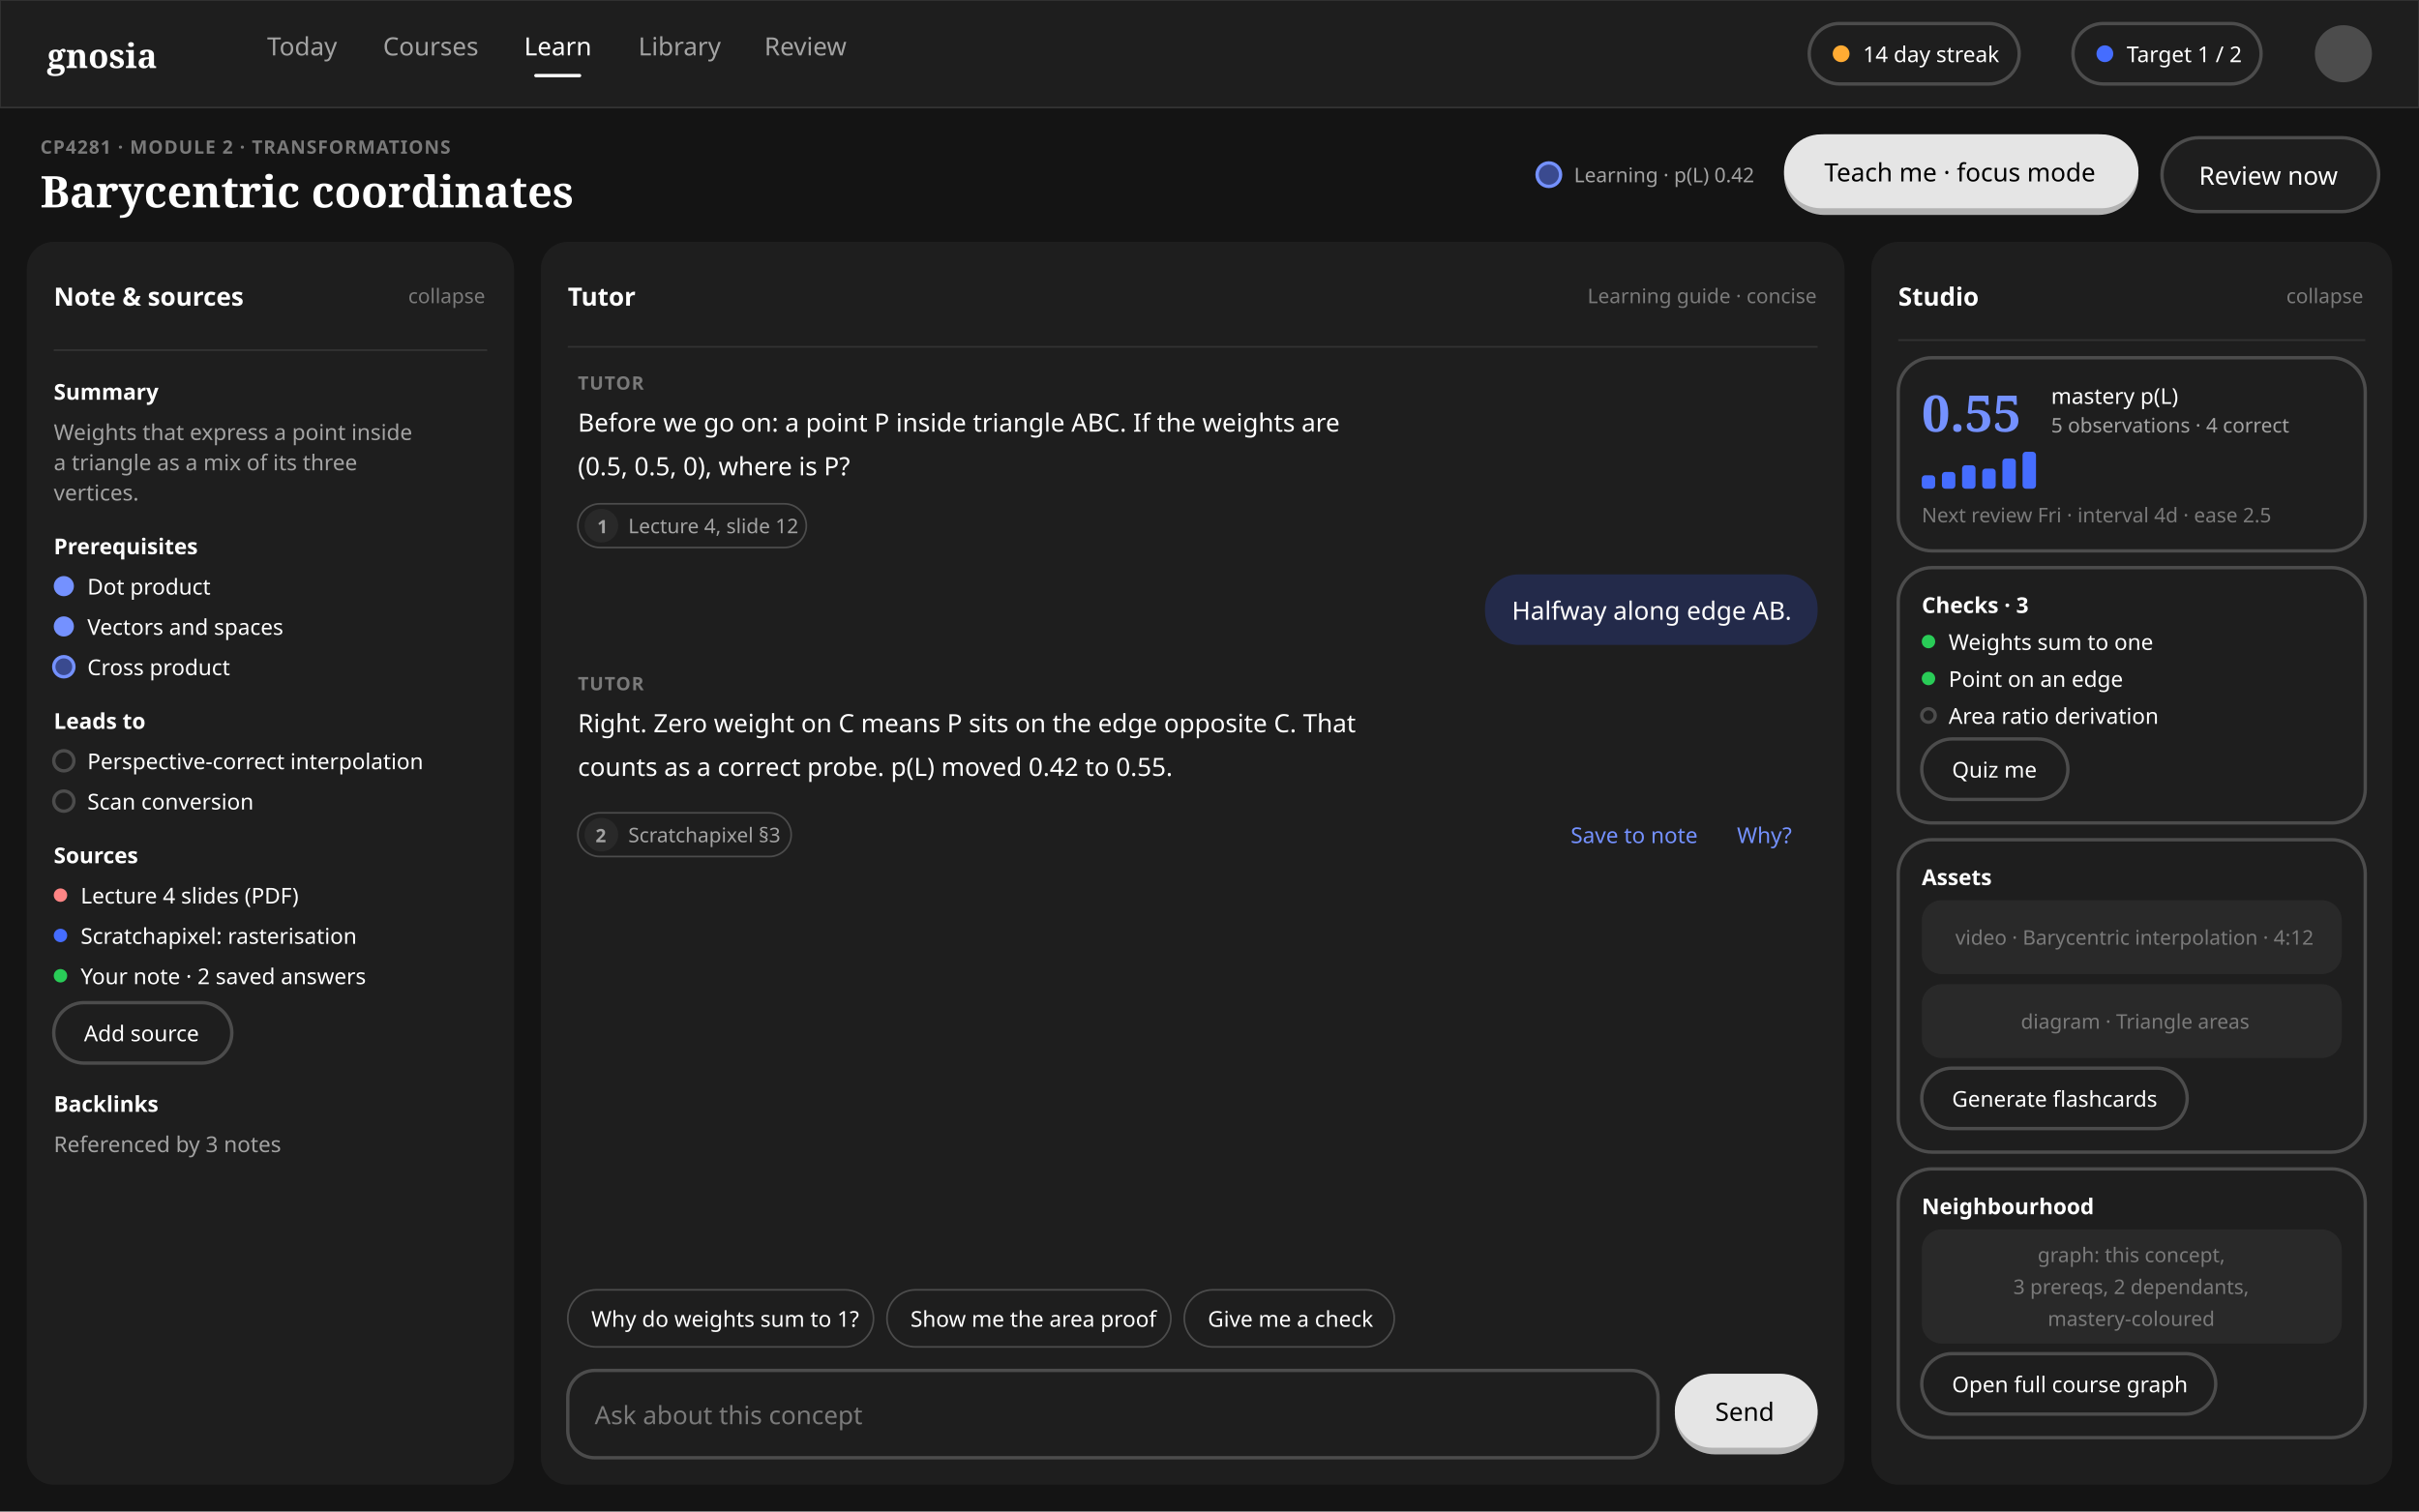
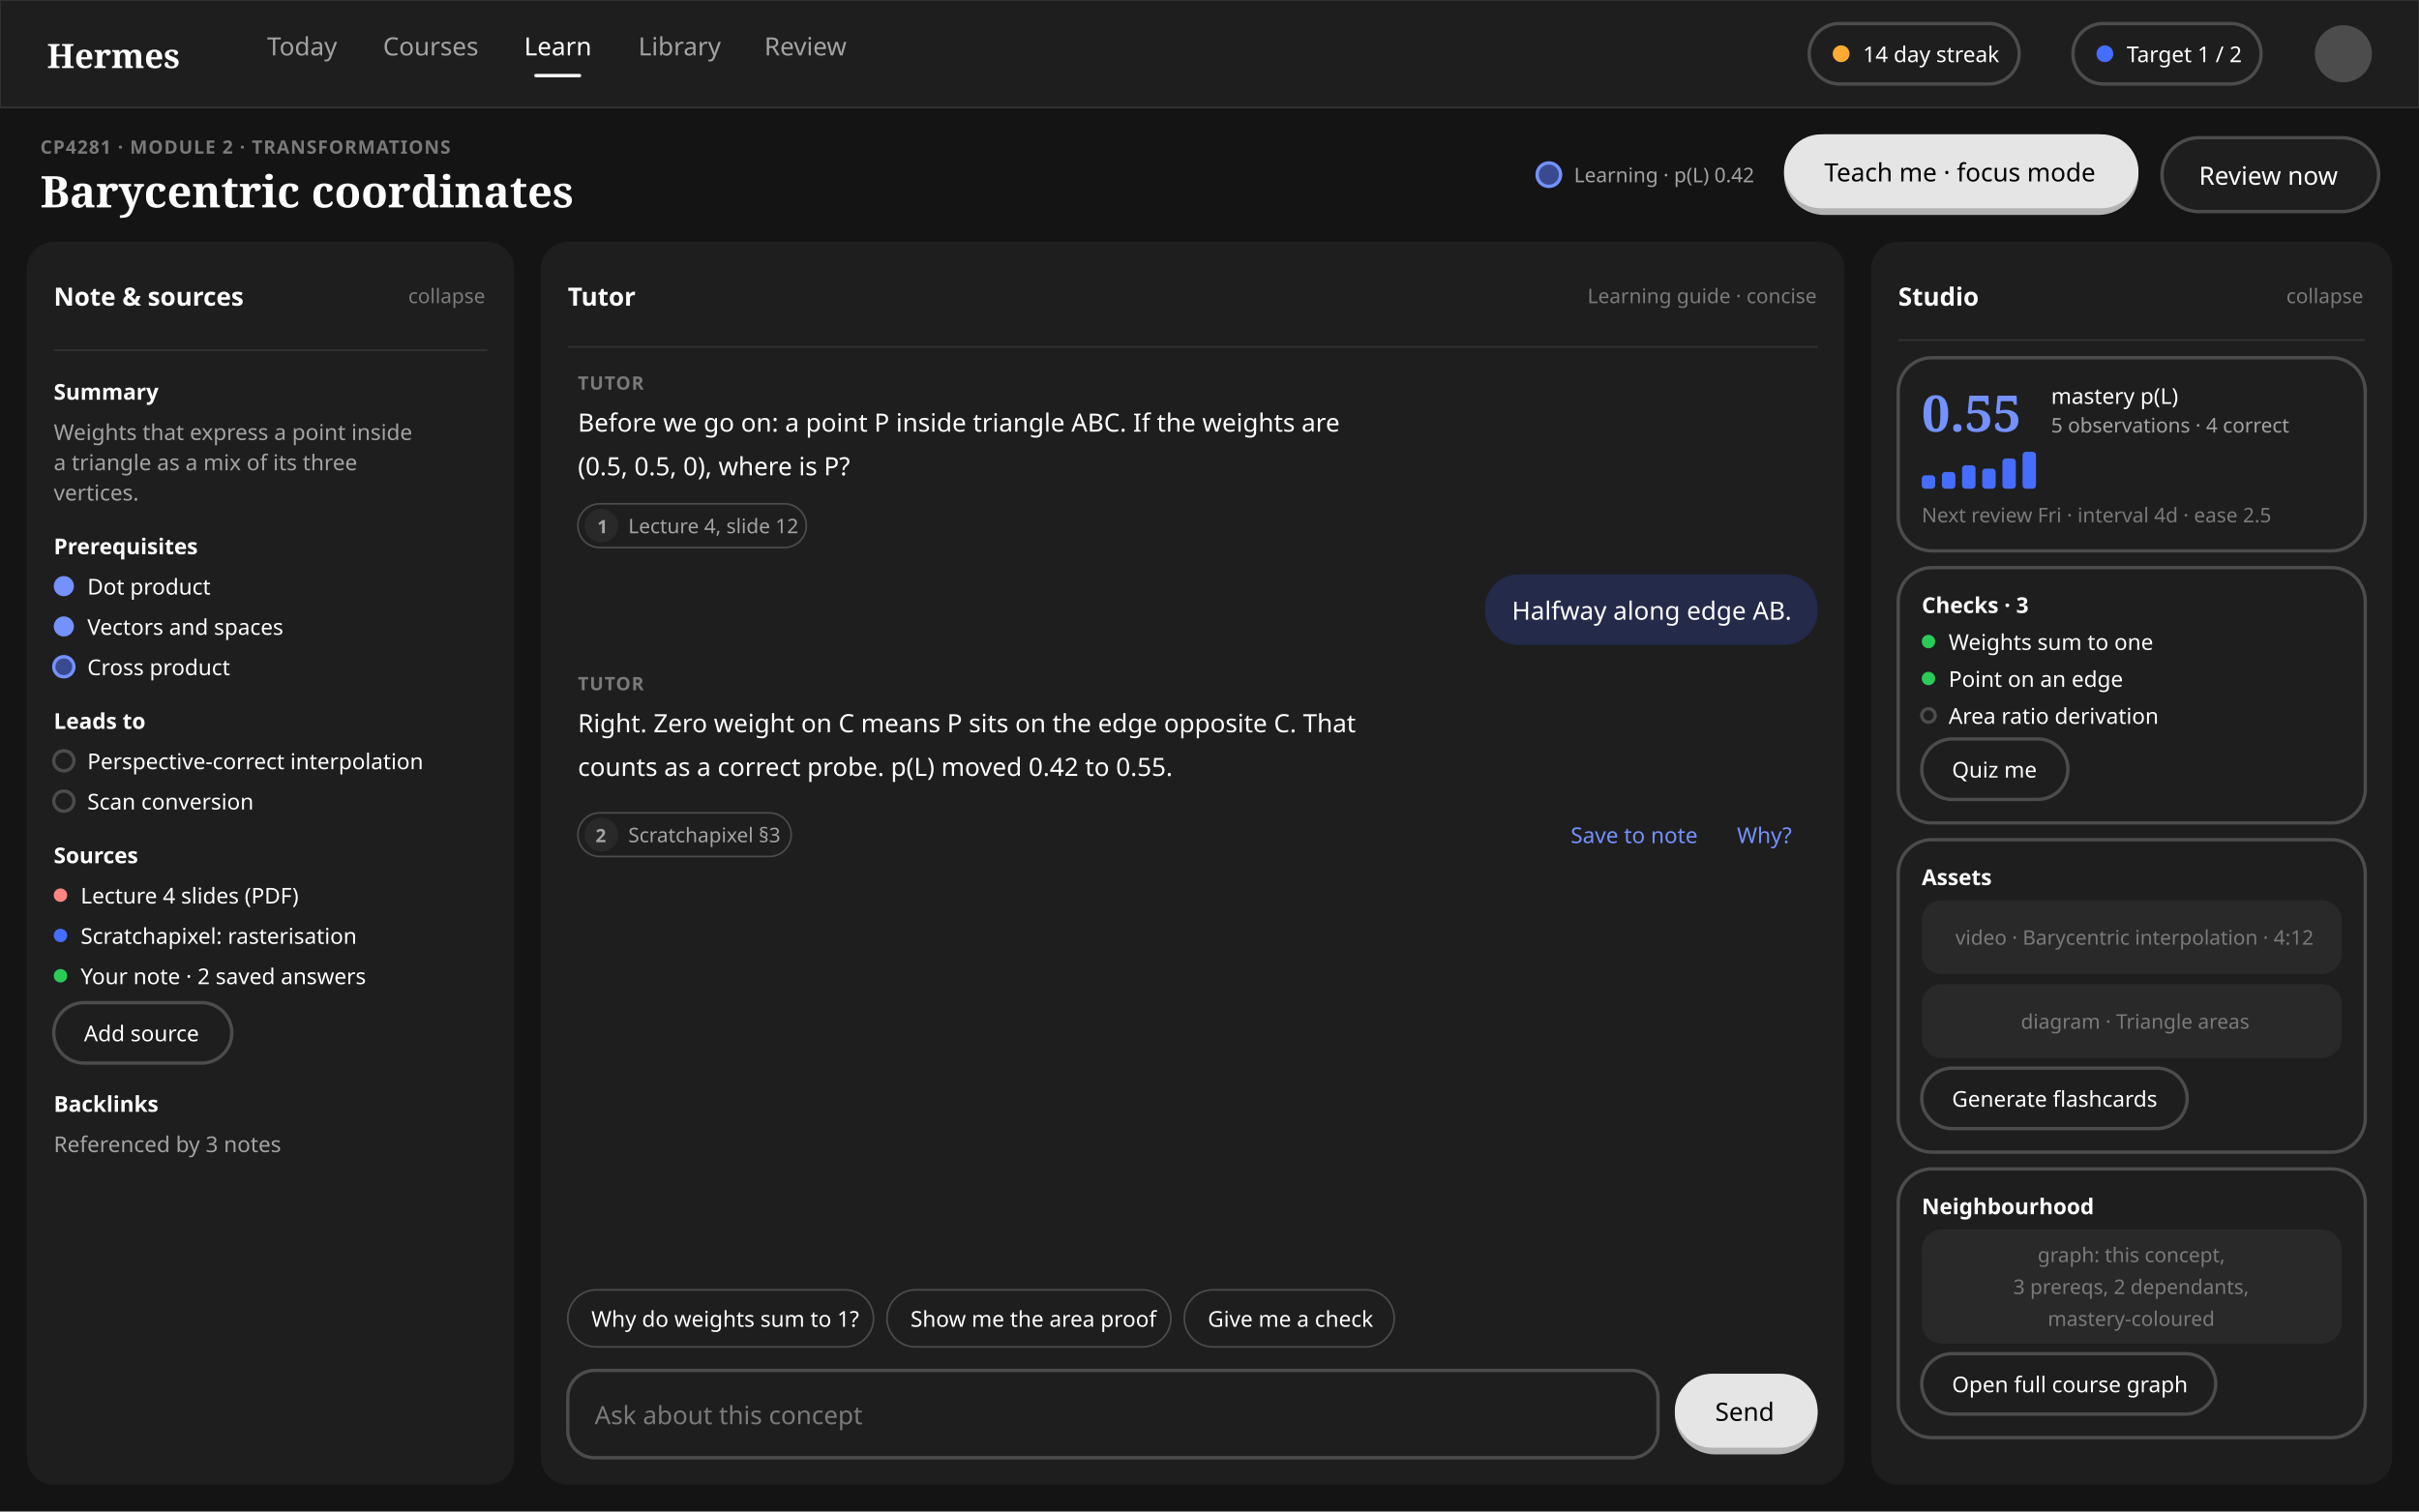
<svg xmlns="http://www.w3.org/2000/svg" width="1440" height="900" viewBox="0 0 1440 900">
  <defs>
    <clipPath id="clip0">
      <rect width="1440" height="900" />
    </clipPath>
  </defs>
  <g>
    <rect width="1440" height="900" fill="#141414" />
    <g clip-path="url(#clip0)">
      <g>
        <rect width="1440" height="64" fill="#1E1E1E" stroke="#333333" stroke-width="1" />
        <g transform="translate(28, 20.5)">
-           <text x="0" y="20" font-family="Georgia, serif" font-size="20" font-weight="700" fill="#FFFFFF">gnosia</text>
+           <text x="0" y="20" font-family="Georgia, serif" font-size="20" font-weight="700" fill="#FFFFFF">Hermes</text>
        </g>
        <g transform="translate(159, 18)">
          <g>
            <g>
              <text x="0" y="15" font-family="Figtree, Nunito, system-ui, sans-serif" font-size="15" font-weight="500" fill="#A3A3A3">Today</text>
            </g>
            <g transform="translate(6.5, 26)">
              <rect width="28" height="2" rx="1" ry="1" fill="#1E1E1E" />
            </g>
          </g>
          <g transform="translate(69, 0)">
            <g>
              <text x="0" y="15" font-family="Figtree, Nunito, system-ui, sans-serif" font-size="15" font-weight="500" fill="#A3A3A3">Courses</text>
            </g>
            <g transform="translate(14, 26)">
              <rect width="28" height="2" rx="1" ry="1" fill="#1E1E1E" />
            </g>
          </g>
          <g transform="translate(153, 0)">
            <g>
              <text x="0" y="15" font-family="Figtree, Nunito, system-ui, sans-serif" font-size="15" fill="#FFFFFF">Learn</text>
            </g>
            <g transform="translate(6, 26)">
              <rect width="28" height="2" rx="1" ry="1" fill="#FFFFFF" />
            </g>
          </g>
          <g transform="translate(221, 0)">
            <g>
              <text x="0" y="15" font-family="Figtree, Nunito, system-ui, sans-serif" font-size="15" font-weight="500" fill="#A3A3A3">Library</text>
            </g>
            <g transform="translate(9.5, 26)">
              <rect width="28" height="2" rx="1" ry="1" fill="#1E1E1E" />
            </g>
          </g>
          <g transform="translate(296, 0)">
            <g>
              <text x="0" y="15" font-family="Figtree, Nunito, system-ui, sans-serif" font-size="15" font-weight="500" fill="#A3A3A3">Review</text>
            </g>
            <g transform="translate(10.5, 26)">
              <rect width="28" height="2" rx="1" ry="1" fill="#1E1E1E" />
            </g>
          </g>
        </g>
        <g transform="translate(536, 32)" />
        <g transform="translate(1077, 14)">
          <rect width="125" height="36" rx="18" ry="18" fill="#1E1E1E" stroke="#4C4C4C" stroke-width="2" />
          <g transform="translate(14, 13)">
            <ellipse cx="5" cy="5" rx="5" ry="5" fill="#FFAB33" />
          </g>
          <g transform="translate(32, 10)">
            <text x="0" y="13" font-family="Figtree, Nunito, system-ui, sans-serif" font-size="13" fill="#FFFFFF">14 day streak</text>
          </g>
        </g>
        <g transform="translate(1234, 14)">
          <rect width="112" height="36" rx="18" ry="18" fill="#1E1E1E" stroke="#4C4C4C" stroke-width="2" />
          <g transform="translate(14, 13)">
            <ellipse cx="5" cy="5" rx="5" ry="5" fill="#456DFF" />
          </g>
          <g transform="translate(32, 10)">
            <text x="0" y="13" font-family="Figtree, Nunito, system-ui, sans-serif" font-size="13" fill="#FFFFFF">Target 1 / 2</text>
          </g>
        </g>
        <g transform="translate(1378, 15)">
          <ellipse cx="17" cy="17" rx="17" ry="17" fill="#4C4C4C" />
        </g>
      </g>
      <g transform="translate(0, 64)">
        <g>
          <g transform="translate(24, 16.5)">
            <g>
              <text x="0" y="11" font-family="Figtree, Nunito, system-ui, sans-serif" font-size="11" font-weight="700" fill="#7A7A7A" letter-spacing="0.6">CP4281 · MODULE 2 · TRANSFORMATIONS</text>
            </g>
            <g transform="translate(0, 17)">
              <text x="0" y="26" font-family="Georgia, serif" font-size="26" font-weight="700" fill="#FFFFFF">Barycentric coordinates</text>
            </g>
          </g>
          <g transform="translate(915, 32.5)">
            <g transform="translate(0, 0.5)">
              <ellipse cx="7" cy="7" rx="7" ry="7" fill="#3A4A8F" stroke="#7491FF" stroke-width="2" />
            </g>
            <g transform="translate(22, 0)">
              <text x="0" y="12" font-family="Figtree, Nunito, system-ui, sans-serif" font-size="12" fill="#A3A3A3">Learning · p(L) 0.42</text>
            </g>
          </g>
          <g transform="translate(1062, 16)">
            <rect width="211" height="48" rx="24" ry="24" fill="#B3B3B3" />
            <g>
              <rect width="211" height="44" rx="22" ry="22" fill="#E5E5E5" />
              <g transform="translate(24, 13)">
                <text x="0" y="15" font-family="Figtree, Nunito, system-ui, sans-serif" font-size="15" fill="#000000">Teach me · focus mode</text>
              </g>
            </g>
          </g>
          <g transform="translate(1287, 18)">
            <rect width="129" height="44" rx="22" ry="22" fill="#1E1E1E" stroke="#4C4C4C" stroke-width="2" />
            <g transform="translate(22, 13)">
              <text x="0" y="15" font-family="Figtree, Nunito, system-ui, sans-serif" font-size="15" fill="#FFFFFF">Review now</text>
            </g>
          </g>
        </g>
        <g transform="translate(0, 80)">
          <g transform="translate(16, 0)">
            <rect width="290" height="740" rx="16" ry="16" fill="#1E1E1E" />
            <g transform="translate(16, 16)">
              <g transform="translate(0, 7)">
                <g>
                  <text x="0" y="15" font-family="Figtree, Nunito, system-ui, sans-serif" font-size="15" font-weight="700" fill="#FFFFFF">Note &amp; sources</text>
                </g>
              </g>
              <g transform="translate(211, 8.5)">
                <text x="0" y="12" font-family="Figtree, Nunito, system-ui, sans-serif" font-size="12" fill="#7A7A7A">collapse</text>
              </g>
            </g>
            <g transform="translate(16, 64)">
              <rect width="258" height="1" fill="#333333" />
            </g>
            <g transform="translate(16, 81)">
              <g>
                <text x="0" y="13" font-family="Figtree, Nunito, system-ui, sans-serif" font-size="13" font-weight="700" fill="#FFFFFF">Summary</text>
              </g>
              <g transform="translate(0, 24)">
                <g>
                  <text x="0" y="13" font-family="Figtree, Nunito, system-ui, sans-serif" font-size="13" fill="#A3A3A3">Weights that express a point inside</text>
                </g>
                <g transform="translate(0, 18)">
                  <text x="0" y="13" font-family="Figtree, Nunito, system-ui, sans-serif" font-size="13" fill="#A3A3A3">a triangle as a mix of its three</text>
                </g>
                <g transform="translate(0, 36)">
                  <text x="0" y="13" font-family="Figtree, Nunito, system-ui, sans-serif" font-size="13" fill="#A3A3A3">vertices.</text>
                </g>
              </g>
            </g>
            <g transform="translate(16, 173)">
              <g>
                <text x="0" y="13" font-family="Figtree, Nunito, system-ui, sans-serif" font-size="13" font-weight="700" fill="#FFFFFF">Prerequisites</text>
              </g>
              <g transform="translate(0, 24)">
                <g transform="translate(0, 2)">
                  <ellipse cx="6" cy="6" rx="6" ry="6" fill="#7491FF" />
                </g>
                <g transform="translate(20, 0)">
                  <text x="0" y="13" font-family="Figtree, Nunito, system-ui, sans-serif" font-size="13" fill="#FFFFFF">Dot product</text>
                </g>
              </g>
              <g transform="translate(0, 48)">
                <g transform="translate(0, 2)">
                  <ellipse cx="6" cy="6" rx="6" ry="6" fill="#7491FF" />
                </g>
                <g transform="translate(20, 0)">
                  <text x="0" y="13" font-family="Figtree, Nunito, system-ui, sans-serif" font-size="13" fill="#FFFFFF">Vectors and spaces</text>
                </g>
              </g>
              <g transform="translate(0, 72)">
                <g transform="translate(0, 2)">
                  <ellipse cx="6" cy="6" rx="6" ry="6" fill="#3A4A8F" stroke="#7491FF" stroke-width="2" />
                </g>
                <g transform="translate(20, 0)">
                  <text x="0" y="13" font-family="Figtree, Nunito, system-ui, sans-serif" font-size="13" fill="#FFFFFF">Cross product</text>
                </g>
              </g>
            </g>
            <g transform="translate(16, 277)">
              <g>
                <text x="0" y="13" font-family="Figtree, Nunito, system-ui, sans-serif" font-size="13" font-weight="700" fill="#FFFFFF">Leads to</text>
              </g>
              <g transform="translate(0, 24)">
                <g transform="translate(0, 2)">
                  <ellipse cx="6" cy="6" rx="6" ry="6" fill="#1E1E1E" stroke="#4C4C4C" stroke-width="2" />
                </g>
                <g transform="translate(20, 0)">
                  <text x="0" y="13" font-family="Figtree, Nunito, system-ui, sans-serif" font-size="13" fill="#FFFFFF">Perspective-correct interpolation</text>
                </g>
              </g>
              <g transform="translate(0, 48)">
                <g transform="translate(0, 2)">
                  <ellipse cx="6" cy="6" rx="6" ry="6" fill="#1E1E1E" stroke="#4C4C4C" stroke-width="2" />
                </g>
                <g transform="translate(20, 0)">
                  <text x="0" y="13" font-family="Figtree, Nunito, system-ui, sans-serif" font-size="13" fill="#FFFFFF">Scan conversion</text>
                </g>
              </g>
            </g>
            <g transform="translate(16, 357)">
              <g>
                <text x="0" y="13" font-family="Figtree, Nunito, system-ui, sans-serif" font-size="13" font-weight="700" fill="#FFFFFF">Sources</text>
              </g>
              <g transform="translate(0, 24)">
                <g transform="translate(0, 4)">
                  <ellipse cx="4" cy="4" rx="4" ry="4" fill="#FF8585" />
                </g>
                <g transform="translate(16, 0)">
                  <text x="0" y="13" font-family="Figtree, Nunito, system-ui, sans-serif" font-size="13" fill="#FFFFFF">Lecture 4 slides (PDF)</text>
                </g>
              </g>
              <g transform="translate(0, 48)">
                <g transform="translate(0, 4)">
                  <ellipse cx="4" cy="4" rx="4" ry="4" fill="#456DFF" />
                </g>
                <g transform="translate(16, 0)">
                  <text x="0" y="13" font-family="Figtree, Nunito, system-ui, sans-serif" font-size="13" fill="#FFFFFF">Scratchapixel: rasterisation</text>
                </g>
              </g>
              <g transform="translate(0, 72)">
                <g transform="translate(0, 4)">
                  <ellipse cx="4" cy="4" rx="4" ry="4" fill="#29CC57" />
                </g>
                <g transform="translate(16, 0)">
                  <text x="0" y="13" font-family="Figtree, Nunito, system-ui, sans-serif" font-size="13" fill="#FFFFFF">Your note · 2 saved answers</text>
                </g>
              </g>
              <g transform="translate(0, 96)">
                <rect width="106" height="36" rx="18" ry="18" fill="#1E1E1E" stroke="#4C4C4C" stroke-width="2" />
                <g transform="translate(18, 10)">
                  <text x="0" y="13" font-family="Figtree, Nunito, system-ui, sans-serif" font-size="13" fill="#FFFFFF">Add source</text>
                </g>
              </g>
            </g>
            <g transform="translate(16, 505)">
              <g>
                <text x="0" y="13" font-family="Figtree, Nunito, system-ui, sans-serif" font-size="13" font-weight="700" fill="#FFFFFF">Backlinks</text>
              </g>
              <g transform="translate(0, 24)">
                <text x="0" y="13" font-family="Figtree, Nunito, system-ui, sans-serif" font-size="13" fill="#A3A3A3">Referenced by 3 notes</text>
              </g>
            </g>
          </g>
          <g transform="translate(322, 0)">
            <rect width="776" height="740" rx="16" ry="16" fill="#1E1E1E" />
            <g transform="translate(16, 16)">
              <g transform="translate(0, 7)">
                <g>
                  <text x="0" y="15" font-family="Figtree, Nunito, system-ui, sans-serif" font-size="15" font-weight="700" fill="#FFFFFF">Tutor</text>
                </g>
              </g>
              <g transform="translate(607, 8.5)">
                <text x="0" y="12" font-family="Figtree, Nunito, system-ui, sans-serif" font-size="12" fill="#7A7A7A">Learning guide · concise</text>
              </g>
            </g>
            <g transform="translate(16, 62)">
              <rect width="744" height="1" fill="#333333" />
            </g>
            <g transform="translate(16, 77)">
              <g>
                <g transform="translate(6, 0)">
                  <text x="0" y="11" font-family="Figtree, Nunito, system-ui, sans-serif" font-size="11" font-weight="700" fill="#7A7A7A" letter-spacing="0.6">TUTOR</text>
                </g>
                <g transform="translate(6, 21)">
                  <g>
                    <text x="0" y="15" font-family="Figtree, Nunito, system-ui, sans-serif" font-size="15" fill="#FFFFFF">Before we go on: a point P inside triangle ABC. If the weights are</text>
                  </g>
                  <g transform="translate(0, 26)">
                    <text x="0" y="15" font-family="Figtree, Nunito, system-ui, sans-serif" font-size="15" fill="#FFFFFF">(0.5, 0.5, 0), where is P?</text>
                  </g>
                </g>
                <g transform="translate(6, 79)">
                  <g>
                    <rect width="136" height="26" rx="13" ry="13" fill="#1E1E1E" stroke="#4C4C4C" stroke-width="1" />
                    <g transform="translate(4, 3)">
                      <rect width="20" height="20" rx="10" ry="10" fill="#292929" />
                      <g transform="translate(7.5, 3.5)">
                        <text x="0" y="11" font-family="Figtree, Nunito, system-ui, sans-serif" font-size="11" font-weight="700" fill="#A3A3A3">1</text>
                      </g>
                    </g>
                    <g transform="translate(30, 5.5)">
                      <text x="0" y="12" font-family="Figtree, Nunito, system-ui, sans-serif" font-size="12" fill="#A3A3A3">Lecture 4, slide 12</text>
                    </g>
                  </g>
                  <g transform="translate(144, 13)" />
                </g>
              </g>
              <g transform="translate(0, 121)">
                <g transform="translate(0, 21)" />
                <g transform="translate(546, 0)">
                  <rect width="198" height="42" rx="20" ry="20" fill="#232A4A" />
                  <g transform="translate(16, 12)">
                    <text x="0" y="15" font-family="Figtree, Nunito, system-ui, sans-serif" font-size="15" fill="#FFFFFF">Halfway along edge AB.</text>
                  </g>
                </g>
              </g>
              <g transform="translate(0, 179)">
                <g transform="translate(6, 0)">
                  <text x="0" y="11" font-family="Figtree, Nunito, system-ui, sans-serif" font-size="11" font-weight="700" fill="#7A7A7A" letter-spacing="0.6">TUTOR</text>
                </g>
                <g transform="translate(6, 21)">
                  <g>
                    <text x="0" y="15" font-family="Figtree, Nunito, system-ui, sans-serif" font-size="15" fill="#FFFFFF">Right. Zero weight on C means P sits on the edge opposite C. That</text>
                  </g>
                  <g transform="translate(0, 26)">
                    <text x="0" y="15" font-family="Figtree, Nunito, system-ui, sans-serif" font-size="15" fill="#FFFFFF">counts as a correct probe. p(L) moved 0.42 to 0.55.</text>
                  </g>
                </g>
                <g transform="translate(6, 79)">
                  <g transform="translate(0, 5)">
                    <rect width="127" height="26" rx="13" ry="13" fill="#1E1E1E" stroke="#4C4C4C" stroke-width="1" />
                    <g transform="translate(4, 3)">
                      <rect width="20" height="20" rx="10" ry="10" fill="#292929" />
                      <g transform="translate(6.5, 3.5)">
                        <text x="0" y="11" font-family="Figtree, Nunito, system-ui, sans-serif" font-size="11" font-weight="700" fill="#A3A3A3">2</text>
                      </g>
                    </g>
                    <g transform="translate(30, 5.5)">
                      <text x="0" y="12" font-family="Figtree, Nunito, system-ui, sans-serif" font-size="12" fill="#A3A3A3">Scratchapixel §3</text>
                    </g>
                  </g>
                  <g transform="translate(135, 18)" />
                  <g transform="translate(583, 0)">
                    <g transform="translate(8, 10)">
                      <text x="0" y="13" font-family="Figtree, Nunito, system-ui, sans-serif" font-size="13" fill="#7491FF">Save to note</text>
                    </g>
                  </g>
                  <g transform="translate(682, 0)">
                    <g transform="translate(8, 10)">
                      <text x="0" y="13" font-family="Figtree, Nunito, system-ui, sans-serif" font-size="13" fill="#7491FF">Why?</text>
                    </g>
                  </g>
                </g>
              </g>
            </g>
            <g transform="translate(16, 624)">
              <g>
                <rect width="182" height="34" rx="17" ry="17" fill="#1E1E1E" stroke="#4C4C4C" stroke-width="1" />
                <g transform="translate(14, 9)">
                  <text x="0" y="13" font-family="Figtree, Nunito, system-ui, sans-serif" font-size="13" font-weight="500" fill="#FFFFFF">Why do weights sum to 1?</text>
                </g>
              </g>
              <g transform="translate(190, 0)">
                <rect width="169" height="34" rx="17" ry="17" fill="#1E1E1E" stroke="#4C4C4C" stroke-width="1" />
                <g transform="translate(14, 9)">
                  <text x="0" y="13" font-family="Figtree, Nunito, system-ui, sans-serif" font-size="13" font-weight="500" fill="#FFFFFF">Show me the area proof</text>
                </g>
              </g>
              <g transform="translate(367, 0)">
                <rect width="125" height="34" rx="17" ry="17" fill="#1E1E1E" stroke="#4C4C4C" stroke-width="1" />
                <g transform="translate(14, 9)">
                  <text x="0" y="13" font-family="Figtree, Nunito, system-ui, sans-serif" font-size="13" font-weight="500" fill="#FFFFFF">Give me a check</text>
                </g>
              </g>
            </g>
            <g transform="translate(16, 672)">
              <g>
                <rect width="649" height="52" rx="16" ry="16" fill="#1E1E1E" stroke="#4C4C4C" stroke-width="2" />
                <g transform="translate(16, 17)">
                  <text x="0" y="15" font-family="Figtree, Nunito, system-ui, sans-serif" font-size="15" fill="#7A7A7A">Ask about this concept</text>
                </g>
              </g>
              <g transform="translate(659, 2)">
                <rect width="85" height="48" rx="24" ry="24" fill="#B3B3B3" />
                <g>
                  <rect width="85" height="44" rx="22" ry="22" fill="#E5E5E5" />
                  <g transform="translate(24, 13)">
                    <text x="0" y="15" font-family="Figtree, Nunito, system-ui, sans-serif" font-size="15" fill="#000000">Send</text>
                  </g>
                </g>
              </g>
            </g>
          </g>
          <g transform="translate(1114, 0)">
            <rect width="310" height="740" rx="16" ry="16" fill="#1E1E1E" />
            <g transform="translate(16, 16)">
              <g transform="translate(0, 7)">
                <g>
                  <text x="0" y="15" font-family="Figtree, Nunito, system-ui, sans-serif" font-size="15" font-weight="700" fill="#FFFFFF">Studio</text>
                </g>
              </g>
              <g transform="translate(231, 8.5)">
                <text x="0" y="12" font-family="Figtree, Nunito, system-ui, sans-serif" font-size="12" fill="#7A7A7A">collapse</text>
              </g>
            </g>
            <g transform="translate(16, 58)">
              <rect width="278" height="1" fill="#333333" />
            </g>
            <g transform="translate(16, 69)">
              <rect width="278" height="115" rx="20" ry="20" fill="#1E1E1E" stroke="#4C4C4C" stroke-width="2" />
              <g transform="translate(14, 14)">
                <g>
                  <text x="0" y="30" font-family="Georgia, serif" font-size="30" font-weight="700" fill="#7491FF">0.55</text>
                </g>
                <g transform="translate(77, 0.5)">
                  <g>
                    <text x="0" y="13" font-family="Figtree, Nunito, system-ui, sans-serif" font-size="13" font-weight="500" fill="#FFFFFF">mastery p(L)</text>
                  </g>
                  <g transform="translate(0, 18)">
                    <text x="0" y="12" font-family="Figtree, Nunito, system-ui, sans-serif" font-size="12" fill="#A3A3A3">5 observations · 4 correct</text>
                  </g>
                </g>
              </g>
              <g transform="translate(14, 56)">
                <g transform="translate(0, 14)">
                  <rect width="8" height="8" rx="2" ry="2" fill="#456DFF" />
                </g>
                <g transform="translate(12, 12)">
                  <rect width="8" height="10" rx="2" ry="2" fill="#456DFF" />
                </g>
                <g transform="translate(24, 8)">
                  <rect width="8" height="14" rx="2" ry="2" fill="#456DFF" />
                </g>
                <g transform="translate(36, 10)">
                  <rect width="8" height="12" rx="2" ry="2" fill="#456DFF" />
                </g>
                <g transform="translate(48, 4)">
                  <rect width="8" height="18" rx="2" ry="2" fill="#456DFF" />
                </g>
                <g transform="translate(60, 0)">
                  <rect width="8" height="22" rx="2" ry="2" fill="#456DFF" />
                </g>
              </g>
              <g transform="translate(14, 86)">
                <text x="0" y="12" font-family="Figtree, Nunito, system-ui, sans-serif" font-size="12" fill="#7A7A7A">Next review Fri · interval 4d · ease 2.5</text>
              </g>
            </g>
            <g transform="translate(16, 194)">
              <rect width="278" height="152" rx="20" ry="20" fill="#1E1E1E" stroke="#4C4C4C" stroke-width="2" />
              <g transform="translate(14, 14)">
                <text x="0" y="13" font-family="Figtree, Nunito, system-ui, sans-serif" font-size="13" font-weight="700" fill="#FFFFFF">Checks · 3</text>
              </g>
              <g transform="translate(14, 36)">
                <g transform="translate(0, 4)">
                  <ellipse cx="4" cy="4" rx="4" ry="4" fill="#29CC57" />
                </g>
                <g transform="translate(16, 0)">
                  <text x="0" y="13" font-family="Figtree, Nunito, system-ui, sans-serif" font-size="13" fill="#FFFFFF">Weights sum to one</text>
                </g>
              </g>
              <g transform="translate(14, 58)">
                <g transform="translate(0, 4)">
                  <ellipse cx="4" cy="4" rx="4" ry="4" fill="#29CC57" />
                </g>
                <g transform="translate(16, 0)">
                  <text x="0" y="13" font-family="Figtree, Nunito, system-ui, sans-serif" font-size="13" fill="#FFFFFF">Point on an edge</text>
                </g>
              </g>
              <g transform="translate(14, 80)">
                <g transform="translate(0, 4)">
                  <ellipse cx="4" cy="4" rx="4" ry="4" fill="#1E1E1E" stroke="#4C4C4C" stroke-width="2" />
                </g>
                <g transform="translate(16, 0)">
                  <text x="0" y="13" font-family="Figtree, Nunito, system-ui, sans-serif" font-size="13" fill="#FFFFFF">Area ratio derivation</text>
                </g>
              </g>
              <g transform="translate(14, 102)">
                <rect width="87" height="36" rx="18" ry="18" fill="#1E1E1E" stroke="#4C4C4C" stroke-width="2" />
                <g transform="translate(18, 10)">
                  <text x="0" y="13" font-family="Figtree, Nunito, system-ui, sans-serif" font-size="13" fill="#FFFFFF">Quiz me</text>
                </g>
              </g>
            </g>
            <g transform="translate(16, 356)">
              <rect width="278" height="186" rx="20" ry="20" fill="#1E1E1E" stroke="#4C4C4C" stroke-width="2" />
              <g transform="translate(14, 14)">
                <text x="0" y="13" font-family="Figtree, Nunito, system-ui, sans-serif" font-size="13" font-weight="700" fill="#FFFFFF">Assets</text>
              </g>
              <g transform="translate(14, 36)">
                <rect width="250" height="44" rx="12" ry="12" fill="#292929" />
                <g transform="translate(20, 14.5)">
                  <text x="0" y="12" font-family="Figtree, Nunito, system-ui, sans-serif" font-size="12" fill="#7A7A7A">video · Barycentric interpolation · 4:12</text>
                </g>
              </g>
              <g transform="translate(14, 86)">
                <rect width="250" height="44" rx="12" ry="12" fill="#292929" />
                <g transform="translate(59, 14.5)">
                  <text x="0" y="12" font-family="Figtree, Nunito, system-ui, sans-serif" font-size="12" fill="#7A7A7A">diagram · Triangle areas</text>
                </g>
              </g>
              <g transform="translate(14, 136)">
                <rect width="158" height="36" rx="18" ry="18" fill="#1E1E1E" stroke="#4C4C4C" stroke-width="2" />
                <g transform="translate(18, 10)">
                  <text x="0" y="13" font-family="Figtree, Nunito, system-ui, sans-serif" font-size="13" fill="#FFFFFF">Generate flashcards</text>
                </g>
              </g>
            </g>
            <g transform="translate(16, 552)">
              <rect width="278" height="160" rx="20" ry="20" fill="#1E1E1E" stroke="#4C4C4C" stroke-width="2" />
              <g transform="translate(14, 14)">
                <text x="0" y="13" font-family="Figtree, Nunito, system-ui, sans-serif" font-size="13" font-weight="700" fill="#FFFFFF">Neighbourhood</text>
              </g>
              <g transform="translate(14, 36)">
                <rect width="250" height="68" rx="12" ry="12" fill="#292929" />
                <g transform="translate(69, 7.5)">
                  <text x="0" y="12" font-family="Figtree, Nunito, system-ui, sans-serif" font-size="12" fill="#7A7A7A">graph: this concept,</text>
                </g>
                <g transform="translate(54.5, 26.5)">
                  <text x="0" y="12" font-family="Figtree, Nunito, system-ui, sans-serif" font-size="12" fill="#7A7A7A">3 prereqs, 2 dependants,</text>
                </g>
                <g transform="translate(75, 45.5)">
                  <text x="0" y="12" font-family="Figtree, Nunito, system-ui, sans-serif" font-size="12" fill="#7A7A7A">mastery-coloured</text>
                </g>
              </g>
              <g transform="translate(14, 110)">
                <rect width="175" height="36" rx="18" ry="18" fill="#1E1E1E" stroke="#4C4C4C" stroke-width="2" />
                <g transform="translate(18, 10)">
                  <text x="0" y="13" font-family="Figtree, Nunito, system-ui, sans-serif" font-size="13" fill="#FFFFFF">Open full course graph</text>
                </g>
              </g>
            </g>
          </g>
        </g>
        <g transform="translate(0, 820)" />
      </g>
    </g>
  </g>
</svg>
